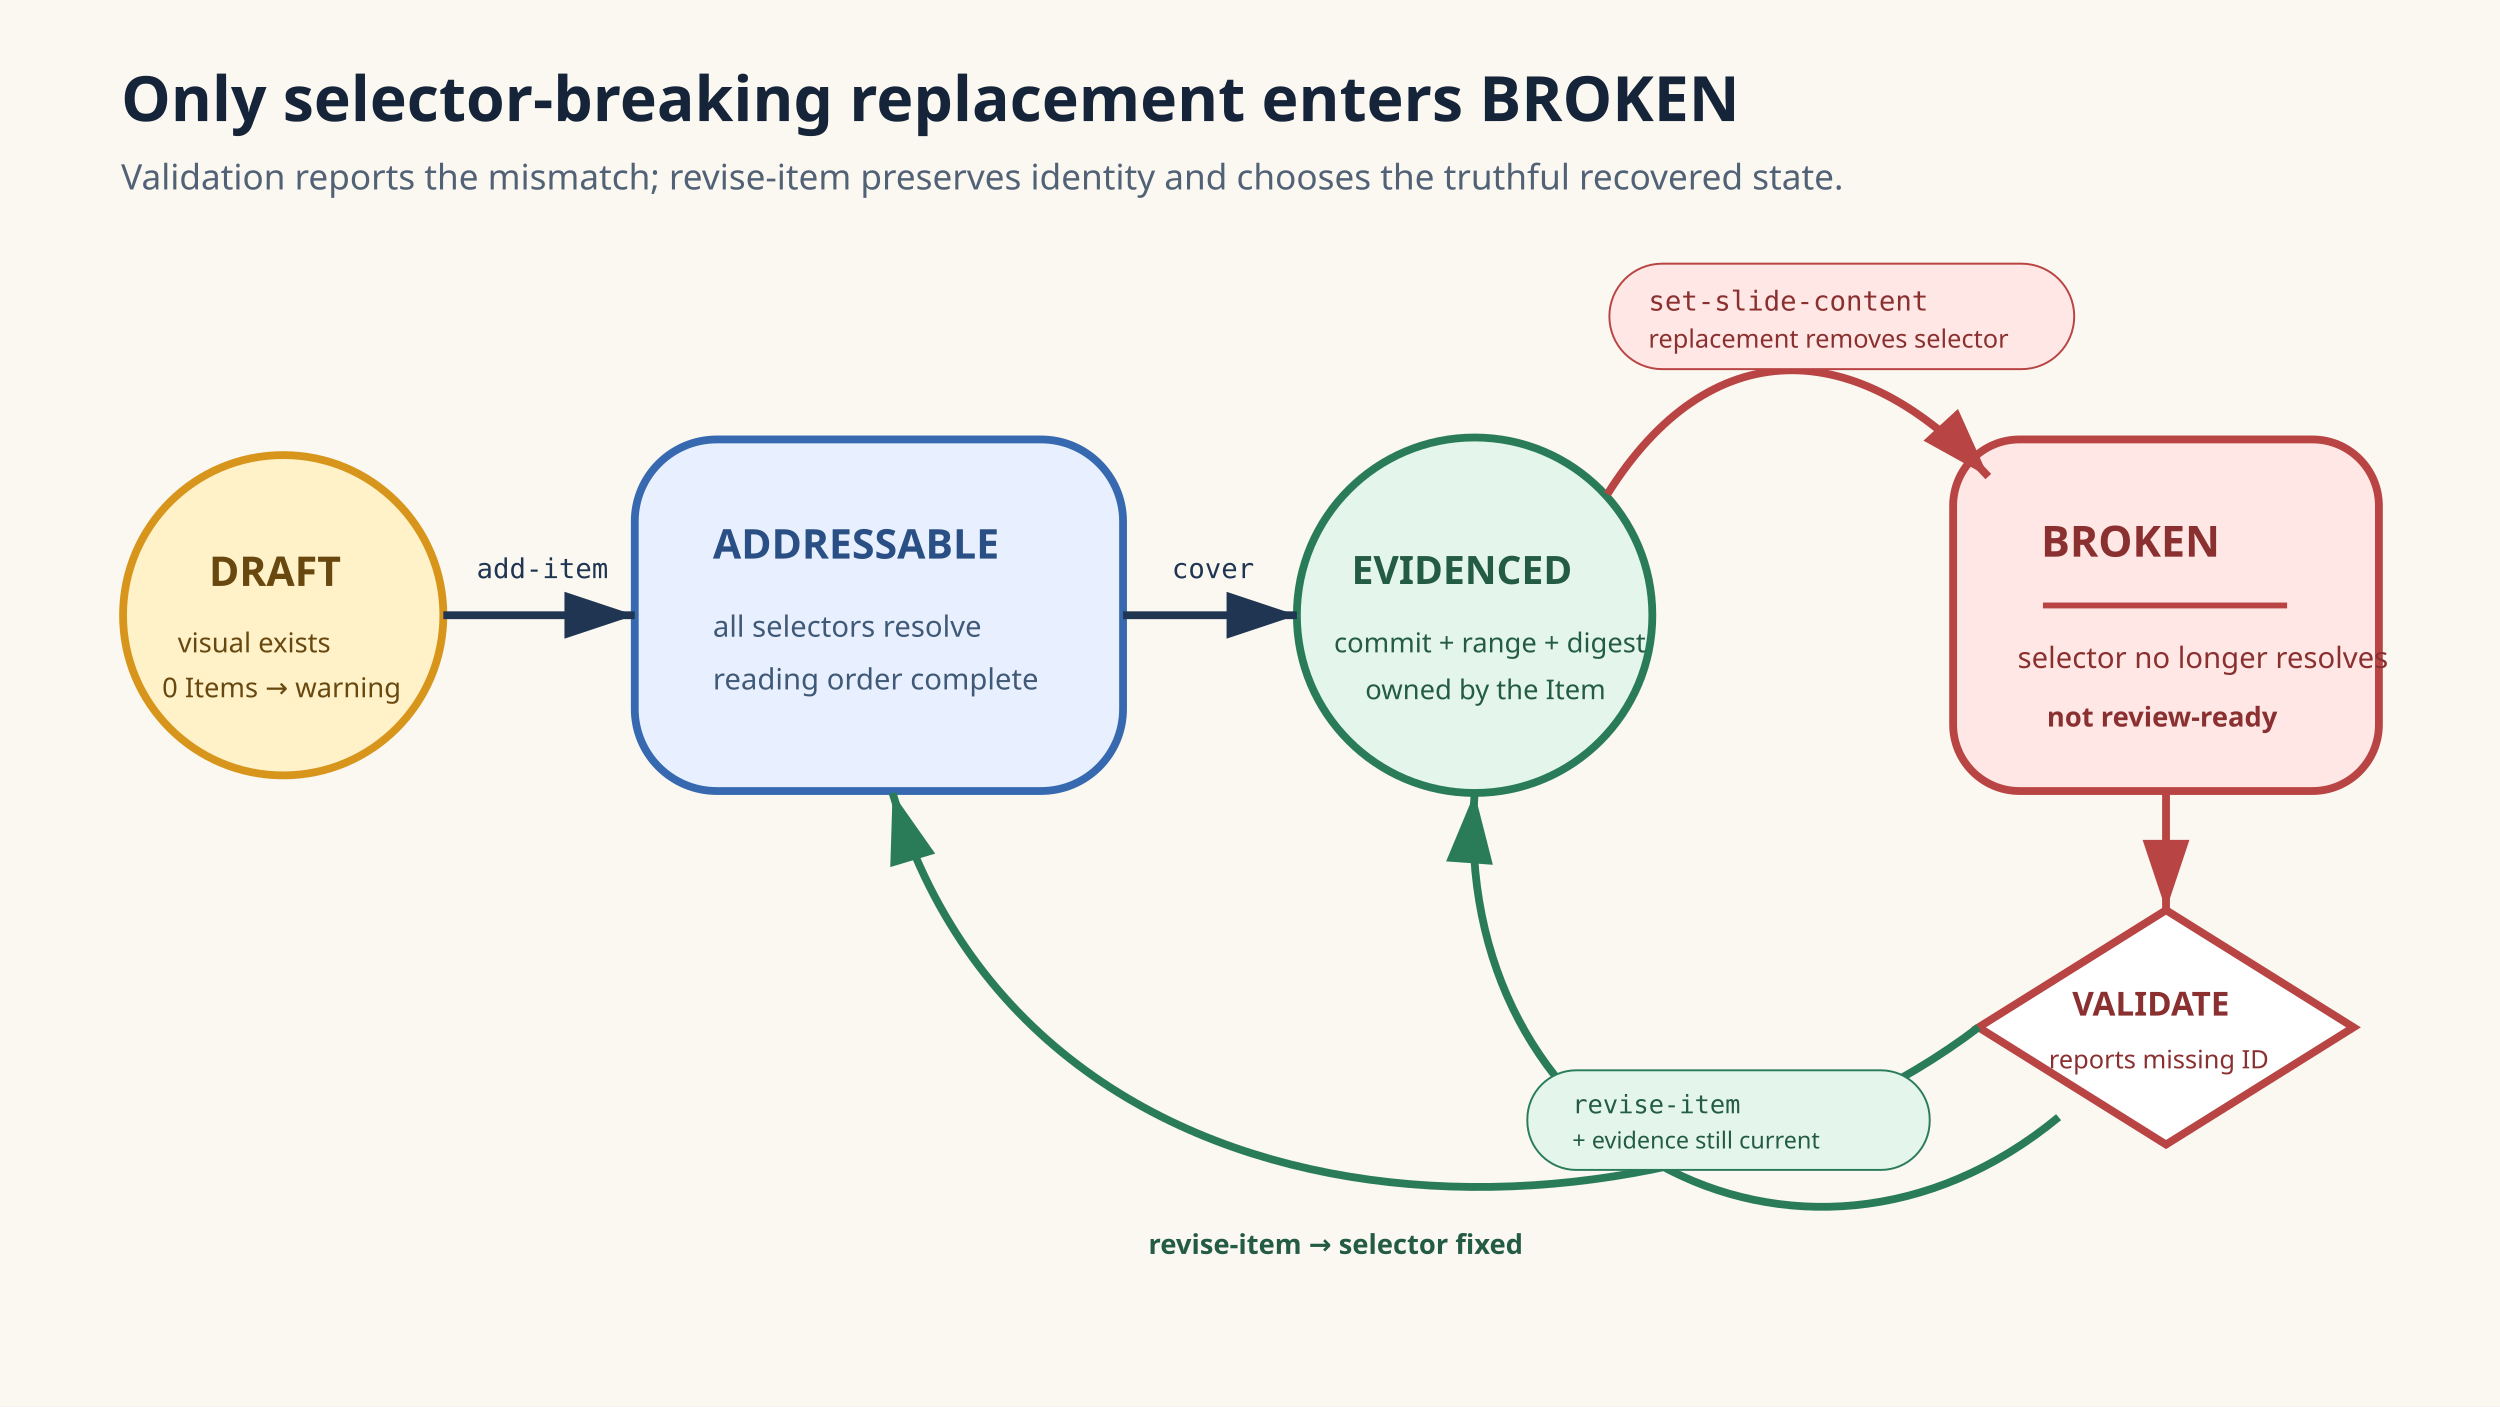
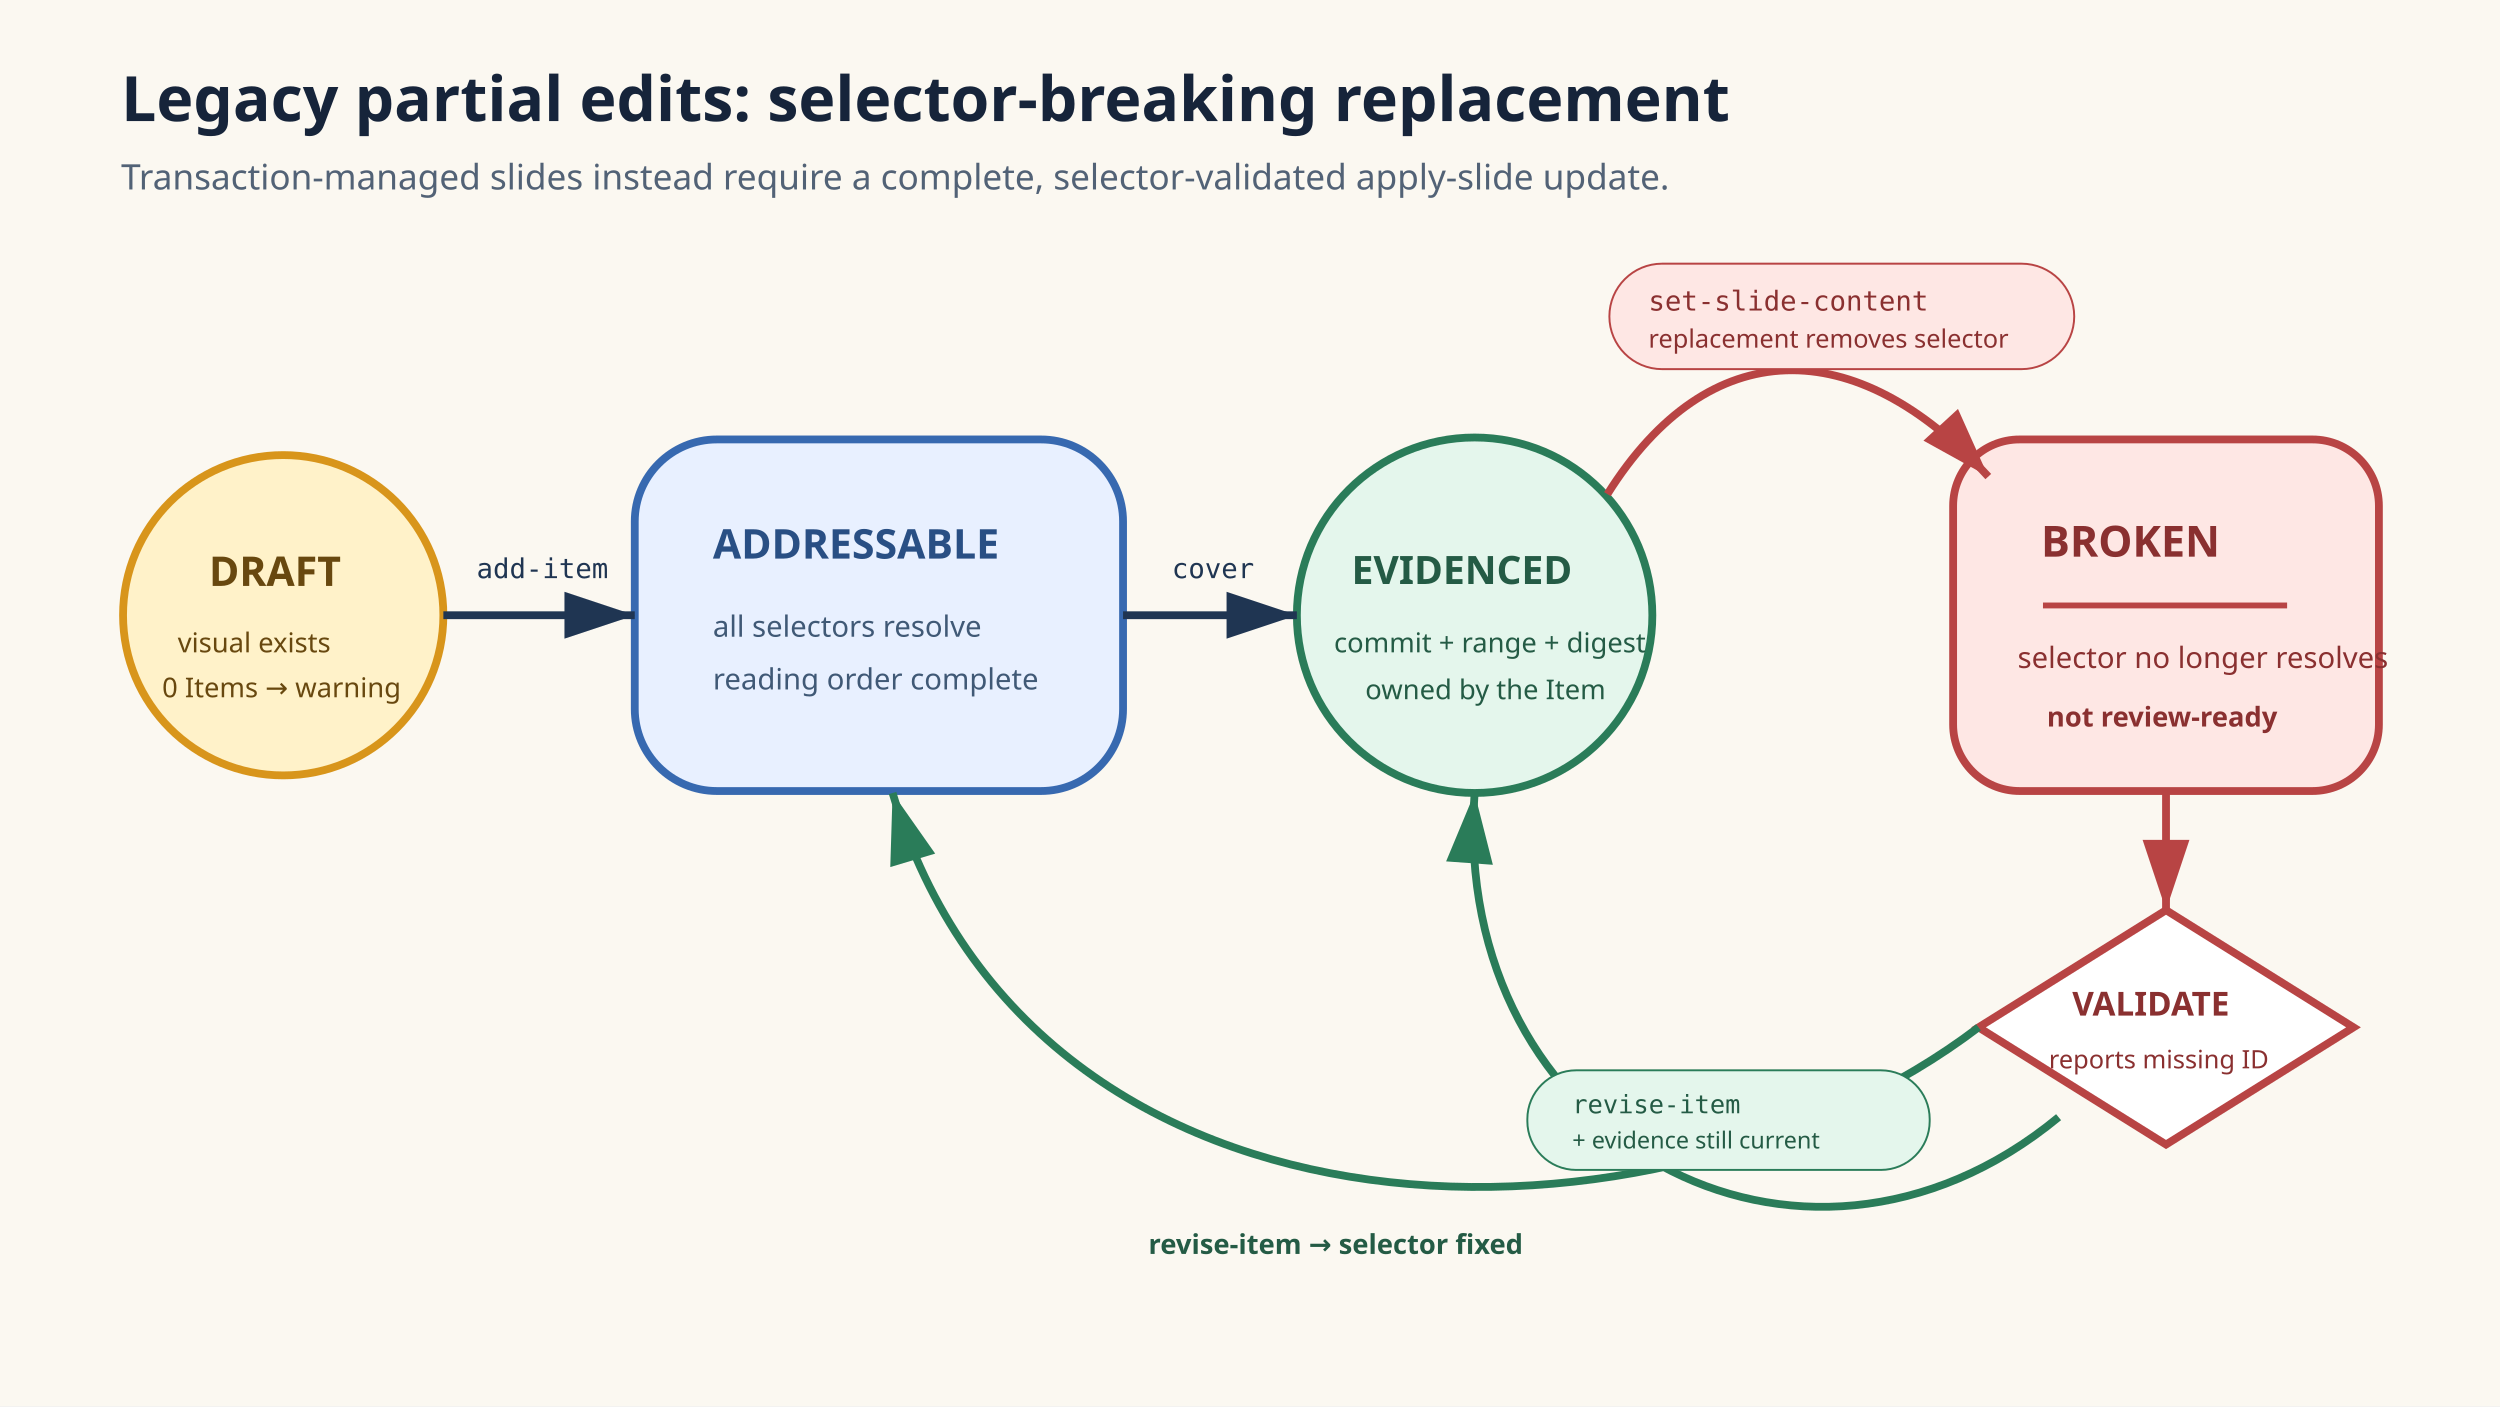
<svg xmlns="http://www.w3.org/2000/svg" viewBox="0 0 1280 720" role="img" aria-labelledby="title desc">
  <defs>
    <marker id="arr" markerWidth="10" markerHeight="10" refX="9" refY="3" orient="auto">
      <path d="M0 0L0 6L9 3Z" fill="#1f3552" />
    </marker>
    <marker id="arr-red" markerWidth="10" markerHeight="10" refX="9" refY="3" orient="auto">
      <path d="M0 0L0 6L9 3Z" fill="#b84444" />
    </marker>
    <marker id="arr-green" markerWidth="10" markerHeight="10" refX="9" refY="3" orient="auto">
      <path d="M0 0L0 6L9 3Z" fill="#2a7c59" />
    </marker>
  </defs>
  <rect width="1280" height="720" fill="#fbf8f1" />
-   <text x="62" y="62" font-family="system-ui" font-size="32" font-weight="760" fill="#16243a">Only selector-breaking replacement enters BROKEN</text>
-   <text x="62" y="97" font-family="system-ui" font-size="18" fill="#526276">Validation reports the mismatch; revise-item preserves identity and chooses the truthful recovered state.</text>
+   <text x="62" y="62" font-family="system-ui" font-size="32" font-weight="760" fill="#16243a">Legacy partial edits: selector-breaking replacement</text>
+   <text x="62" y="97" font-family="system-ui" font-size="18" fill="#526276">Transaction-managed slides instead require a complete, selector-validated apply-slide update.</text>
  <g id="draft-state">
    <circle cx="145" cy="315" r="82" fill="#fff2c9" stroke="#d8951b" stroke-width="4" />
    <text x="107" y="300" font-family="system-ui" font-size="21" font-weight="760" fill="#68480f">DRAFT</text>
    <text x="91" y="334" font-family="system-ui" font-size="14" fill="#68480f">visual exists</text>
    <text x="83" y="357" font-family="system-ui" font-size="14" fill="#68480f">0 Items → warning</text>
  </g>
  <g id="addressable-state">
    <rect x="325" y="225" width="250" height="180" rx="42" fill="#e8f0ff" stroke="#3769b0" stroke-width="4" />
    <text x="365" y="286" font-family="system-ui" font-size="21" font-weight="760" fill="#294f84">ADDRESSABLE</text>
    <text x="365" y="326" font-family="system-ui" font-size="15" fill="#405976">all selectors resolve</text>
    <text x="365" y="353" font-family="system-ui" font-size="15" fill="#405976">reading order complete</text>
    <path d="M227 315H325" stroke="#1f3552" stroke-width="4" marker-end="url(#arr)" />
    <text x="244" y="296" font-family="ui-monospace,monospace" font-size="14" fill="#1f3552">add-item</text>
  </g>
  <g id="evidenced-state">
    <circle cx="755" cy="315" r="91" fill="#e4f6ec" stroke="#2a7c59" stroke-width="4" />
    <text x="692" y="299" font-family="system-ui" font-size="20" font-weight="760" fill="#245b45">EVIDENCED</text>
    <text x="683" y="334" font-family="system-ui" font-size="14" fill="#245b45">commit + range + digest</text>
    <text x="699" y="358" font-family="system-ui" font-size="14" fill="#245b45">owned by the Item</text>
    <path d="M575 315H664" stroke="#1f3552" stroke-width="4" marker-end="url(#arr)" />
    <text x="600" y="296" font-family="ui-monospace,monospace" font-size="14" fill="#1f3552">cover</text>
  </g>
  <g id="invalid-outcome">
    <rect x="1000" y="225" width="218" height="180" rx="34" fill="#fee7e4" stroke="#b84444" stroke-width="4" />
    <text x="1045" y="285" font-family="system-ui" font-size="22" font-weight="800" fill="#8a3030">BROKEN</text>
    <path d="M1046 310H1171" stroke="#b84444" stroke-width="3" />
    <text x="1033" y="342" font-family="system-ui" font-size="15" fill="#8a3030">selector no longer resolves</text>
    <text x="1048" y="372" font-family="system-ui" font-size="14" font-weight="700" fill="#8a3030">not review-ready</text>
  </g>
  <g id="drift-transition">
    <path d="M823 253C875 170 950 170 1018 244" fill="none" stroke="#b84444" stroke-width="4" marker-end="url(#arr-red)" />
    <rect x="824" y="135" width="238" height="54" rx="27" fill="#fee7e4" stroke="#b84444" />
    <text x="844" y="159" font-family="ui-monospace,monospace" font-size="14" fill="#8a3030">set-slide-content</text>
    <text x="844" y="178" font-family="system-ui" font-size="13" fill="#8a3030">replacement removes selector</text>
  </g>
  <g id="validation-boundary">
    <path d="M1109 405V466" stroke="#b84444" stroke-width="4" marker-end="url(#arr-red)" />
    <path d="M1109 466L1205 526L1109 586L1013 526Z" fill="#fff" stroke="#b84444" stroke-width="4" />
    <text x="1061" y="520" font-family="system-ui" font-size="17" font-weight="760" fill="#8a3030">VALIDATE</text>
    <text x="1049" y="547" font-family="system-ui" font-size="13" fill="#8a3030">reports missing ID</text>
  </g>
  <g id="repair-transition">
    <path d="M1013 526C850 650 530 650 457 406" fill="none" stroke="#2a7c59" stroke-width="4" marker-end="url(#arr-green)" />
    <text x="588" y="642" font-family="system-ui" font-size="14" font-weight="700" fill="#245b45">revise-item → selector fixed</text>
    <path d="M1054 572C922 681 742 584 755 406" fill="none" stroke="#2a7c59" stroke-width="4" marker-end="url(#arr-green)" />
    <rect x="782" y="548" width="206" height="51" rx="25" fill="#e4f6ec" stroke="#2a7c59" />
    <text x="805" y="570" font-family="ui-monospace,monospace" font-size="13" fill="#245b45">revise-item</text>
    <text x="805" y="588" font-family="system-ui" font-size="12" fill="#245b45">+ evidence still current</text>
  </g>
</svg>
